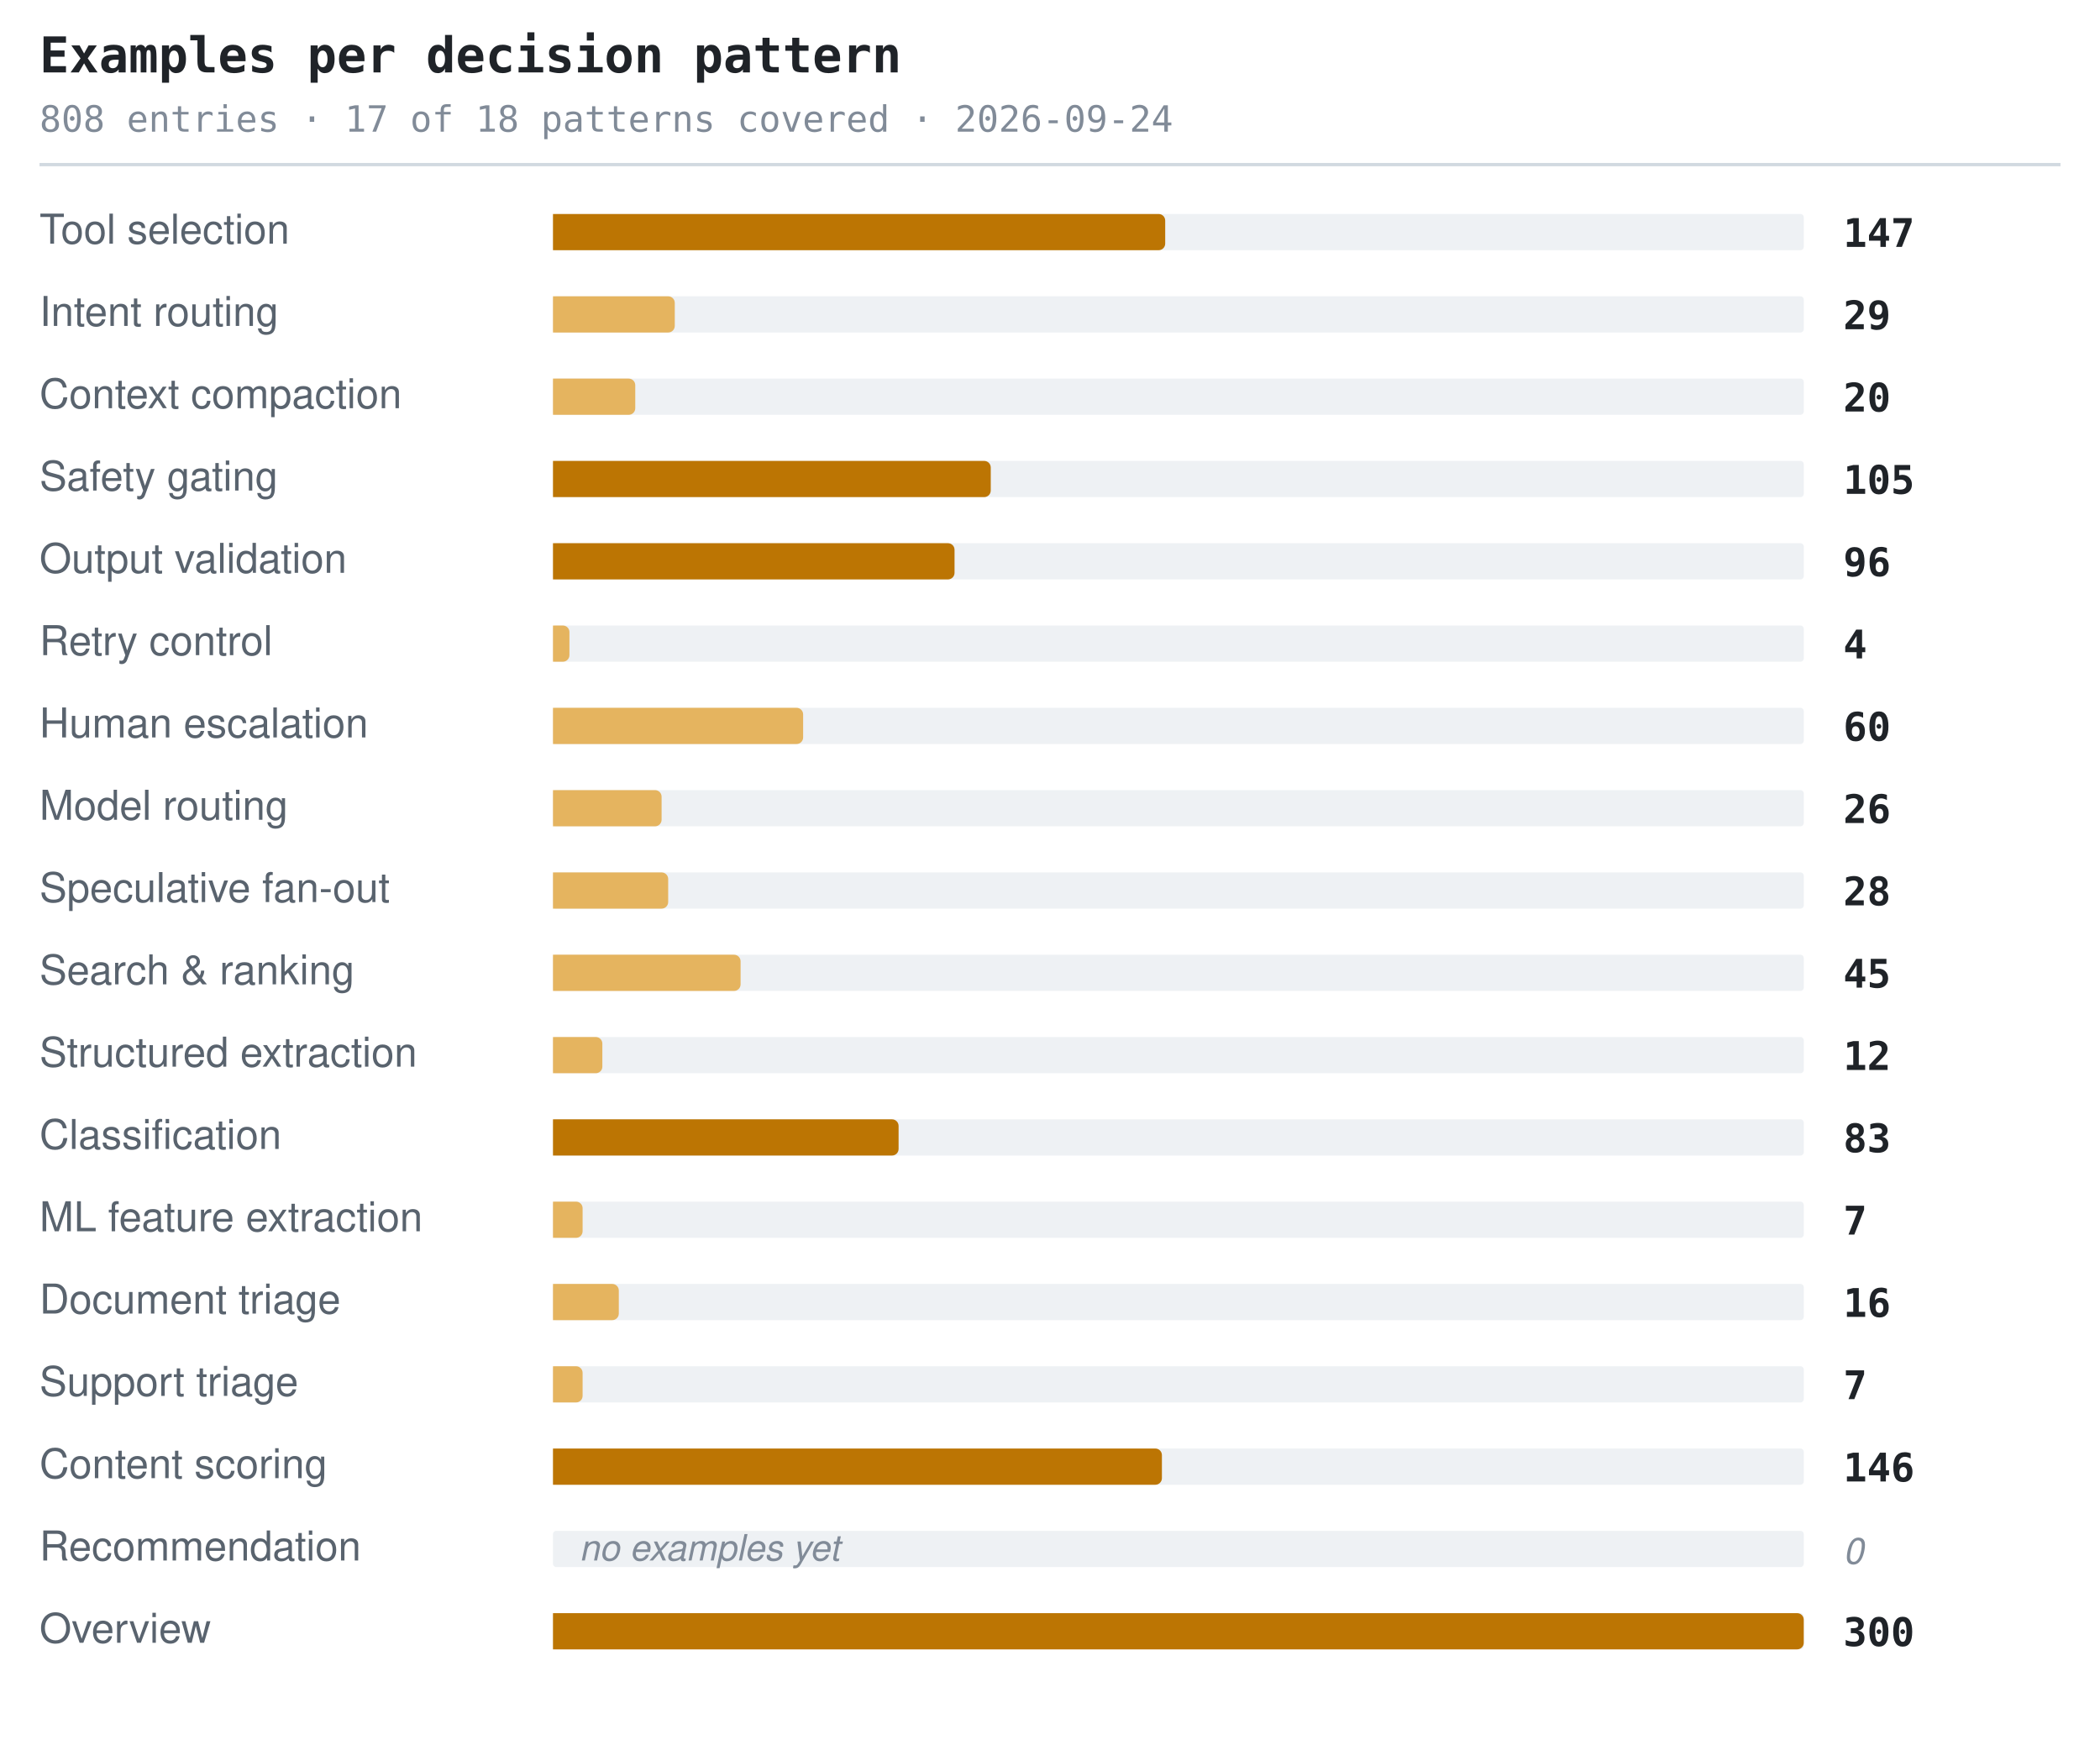
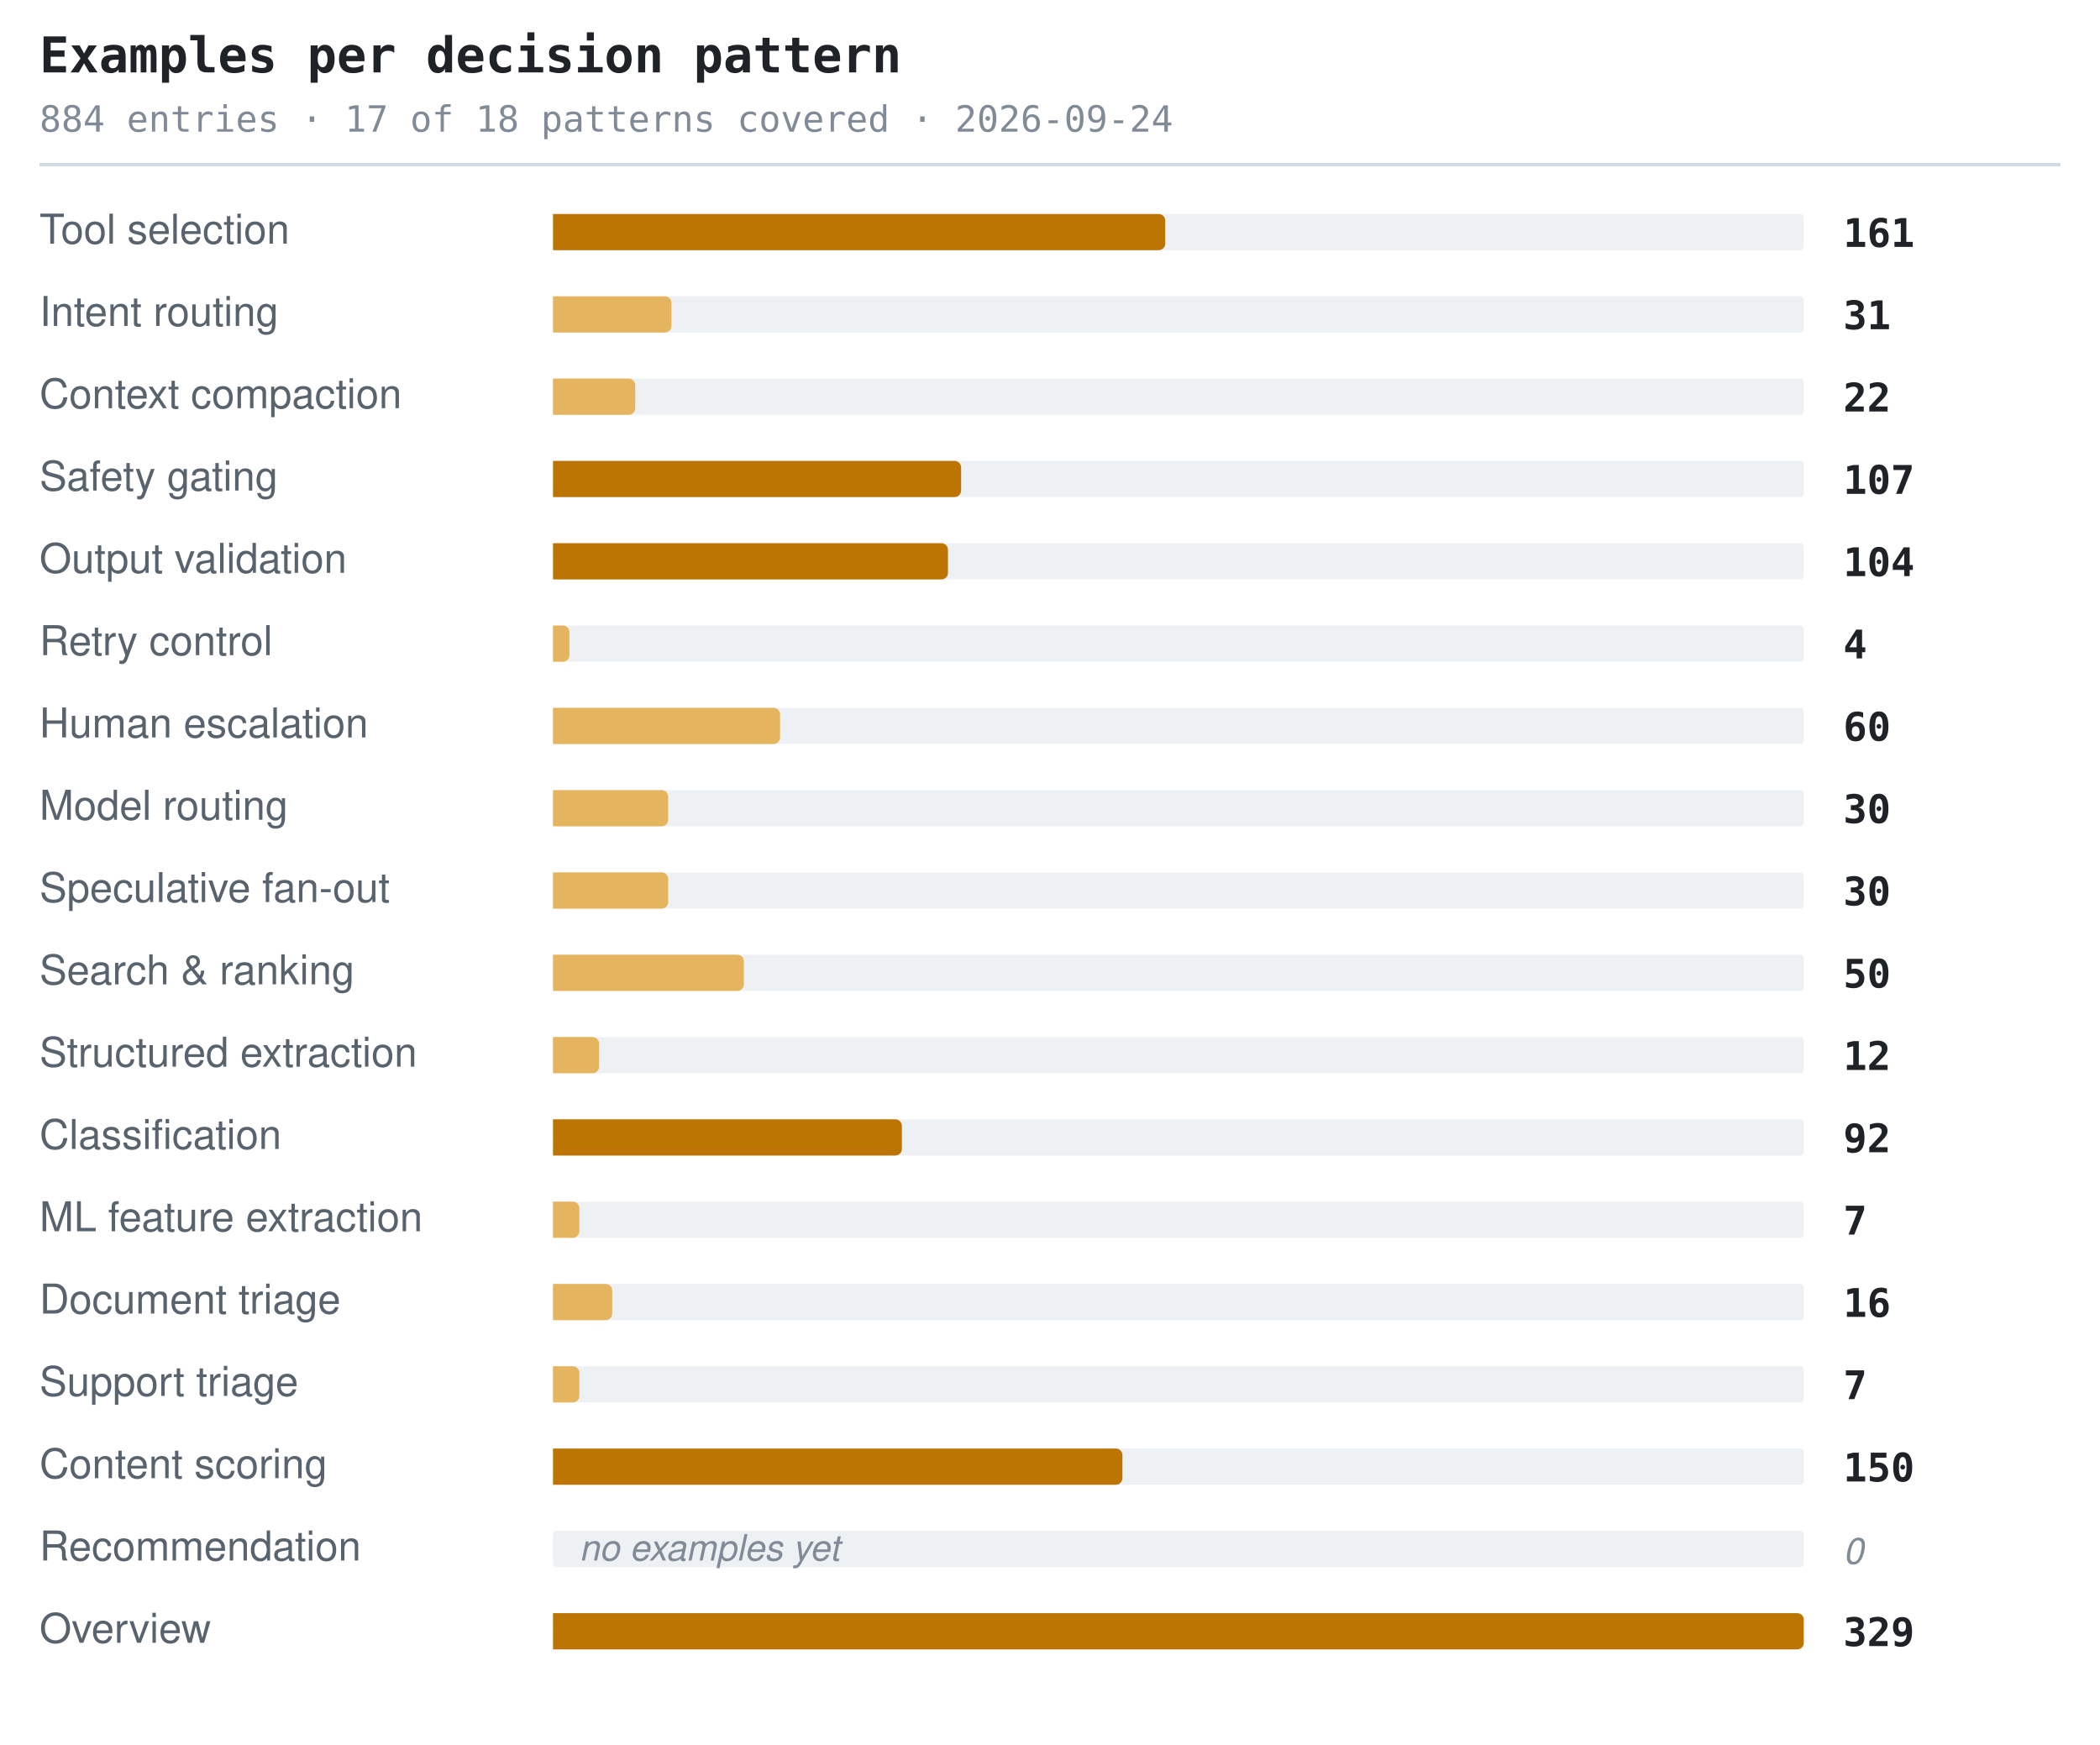
<svg xmlns="http://www.w3.org/2000/svg" width="638" height="530" viewBox="0 0 638 530" role="img" aria-label="Examples per decision pattern">
  <style>.t{font:600 15px ui-monospace,SFMono-Regular,'SF Mono',Menlo,Consolas,monospace;fill:#1f2328}.s{font:11px ui-monospace,SFMono-Regular,'SF Mono',Menlo,Consolas,monospace;fill:#818b98}.l{font:12.5px -apple-system,BlinkMacSystemFont,'Segoe UI',Helvetica,Arial,sans-serif;fill:#59636e}.n{font:600 12px ui-monospace,SFMono-Regular,'SF Mono',Menlo,Consolas,monospace;fill:#1f2328}.g{font:italic 11px -apple-system,BlinkMacSystemFont,'Segoe UI',Helvetica,Arial,sans-serif;fill:#818b98}</style>
  <text x="12" y="22" class="t">Examples per decision pattern</text>
-   <text x="12" y="40" class="s">808 entries · 17 of 18 patterns covered · 2026-09-24</text>
+   <text x="12" y="40" class="s">884 entries · 17 of 18 patterns covered · 2026-09-24</text>
  <line x1="12" y1="50" x2="626" y2="50" stroke="#d1d9e0" stroke-width="1" />
  <text x="12" y="74" class="l">Tool selection</text>
  <rect x="168" y="65" width="380" height="11" rx="1" fill="#eef1f4" />
  <path d="M168 65h184a2 2 0 0 1 2 2v7a2 2 0 0 1-2 2h-184z" fill="#bc7503" />
-   <text x="560" y="75" class="n">147</text>
+   <text x="560" y="75" class="n">161</text>
  <text x="12" y="99" class="l">Intent routing</text>
  <rect x="168" y="90" width="380" height="11" rx="1" fill="#eef1f4" />
-   <path d="M168 90h35a2 2 0 0 1 2 2v7a2 2 0 0 1-2 2h-35z" fill="#e5b45f" />
-   <text x="560" y="100" class="n">29</text>
+   <path d="M168 90h34a2 2 0 0 1 2 2v7a2 2 0 0 1-2 2h-34z" fill="#e5b45f" />
+   <text x="560" y="100" class="n">31</text>
  <text x="12" y="124" class="l">Context compaction</text>
  <rect x="168" y="115" width="380" height="11" rx="1" fill="#eef1f4" />
  <path d="M168 115h23a2 2 0 0 1 2 2v7a2 2 0 0 1-2 2h-23z" fill="#e5b45f" />
-   <text x="560" y="125" class="n">20</text>
+   <text x="560" y="125" class="n">22</text>
  <text x="12" y="149" class="l">Safety gating</text>
  <rect x="168" y="140" width="380" height="11" rx="1" fill="#eef1f4" />
-   <path d="M168 140h131a2 2 0 0 1 2 2v7a2 2 0 0 1-2 2h-131z" fill="#bc7503" />
-   <text x="560" y="150" class="n">105</text>
+   <path d="M168 140h122a2 2 0 0 1 2 2v7a2 2 0 0 1-2 2h-122z" fill="#bc7503" />
+   <text x="560" y="150" class="n">107</text>
  <text x="12" y="174" class="l">Output validation</text>
  <rect x="168" y="165" width="380" height="11" rx="1" fill="#eef1f4" />
-   <path d="M168 165h120a2 2 0 0 1 2 2v7a2 2 0 0 1-2 2h-120z" fill="#bc7503" />
-   <text x="560" y="175" class="n">96</text>
+   <path d="M168 165h118a2 2 0 0 1 2 2v7a2 2 0 0 1-2 2h-118z" fill="#bc7503" />
+   <text x="560" y="175" class="n">104</text>
  <text x="12" y="199" class="l">Retry control</text>
  <rect x="168" y="190" width="380" height="11" rx="1" fill="#eef1f4" />
  <path d="M168 190h3a2 2 0 0 1 2 2v7a2 2 0 0 1-2 2h-3z" fill="#e5b45f" />
  <text x="560" y="200" class="n">4</text>
  <text x="12" y="224" class="l">Human escalation</text>
  <rect x="168" y="215" width="380" height="11" rx="1" fill="#eef1f4" />
-   <path d="M168 215h74a2 2 0 0 1 2 2v7a2 2 0 0 1-2 2h-74z" fill="#e5b45f" />
+   <path d="M168 215h67a2 2 0 0 1 2 2v7a2 2 0 0 1-2 2h-67z" fill="#e5b45f" />
  <text x="560" y="225" class="n">60</text>
  <text x="12" y="249" class="l">Model routing</text>
  <rect x="168" y="240" width="380" height="11" rx="1" fill="#eef1f4" />
-   <path d="M168 240h31a2 2 0 0 1 2 2v7a2 2 0 0 1-2 2h-31z" fill="#e5b45f" />
-   <text x="560" y="250" class="n">26</text>
+   <path d="M168 240h33a2 2 0 0 1 2 2v7a2 2 0 0 1-2 2h-33z" fill="#e5b45f" />
+   <text x="560" y="250" class="n">30</text>
  <text x="12" y="274" class="l">Speculative fan-out</text>
  <rect x="168" y="265" width="380" height="11" rx="1" fill="#eef1f4" />
  <path d="M168 265h33a2 2 0 0 1 2 2v7a2 2 0 0 1-2 2h-33z" fill="#e5b45f" />
-   <text x="560" y="275" class="n">28</text>
+   <text x="560" y="275" class="n">30</text>
  <text x="12" y="299" class="l">Search &amp; ranking</text>
  <rect x="168" y="290" width="380" height="11" rx="1" fill="#eef1f4" />
-   <path d="M168 290h55a2 2 0 0 1 2 2v7a2 2 0 0 1-2 2h-55z" fill="#e5b45f" />
-   <text x="560" y="300" class="n">45</text>
+   <path d="M168 290h56a2 2 0 0 1 2 2v7a2 2 0 0 1-2 2h-56z" fill="#e5b45f" />
+   <text x="560" y="300" class="n">50</text>
  <text x="12" y="324" class="l">Structured extraction</text>
  <rect x="168" y="315" width="380" height="11" rx="1" fill="#eef1f4" />
-   <path d="M168 315h13a2 2 0 0 1 2 2v7a2 2 0 0 1-2 2h-13z" fill="#e5b45f" />
+   <path d="M168 315h12a2 2 0 0 1 2 2v7a2 2 0 0 1-2 2h-12z" fill="#e5b45f" />
  <text x="560" y="325" class="n">12</text>
  <text x="12" y="349" class="l">Classification</text>
  <rect x="168" y="340" width="380" height="11" rx="1" fill="#eef1f4" />
-   <path d="M168 340h103a2 2 0 0 1 2 2v7a2 2 0 0 1-2 2h-103z" fill="#bc7503" />
-   <text x="560" y="350" class="n">83</text>
+   <path d="M168 340h104a2 2 0 0 1 2 2v7a2 2 0 0 1-2 2h-104z" fill="#bc7503" />
+   <text x="560" y="350" class="n">92</text>
  <text x="12" y="374" class="l">ML feature extraction</text>
  <rect x="168" y="365" width="380" height="11" rx="1" fill="#eef1f4" />
-   <path d="M168 365h7a2 2 0 0 1 2 2v7a2 2 0 0 1-2 2h-7z" fill="#e5b45f" />
+   <path d="M168 365h6a2 2 0 0 1 2 2v7a2 2 0 0 1-2 2h-6z" fill="#e5b45f" />
  <text x="560" y="375" class="n">7</text>
  <text x="12" y="399" class="l">Document triage</text>
  <rect x="168" y="390" width="380" height="11" rx="1" fill="#eef1f4" />
-   <path d="M168 390h18a2 2 0 0 1 2 2v7a2 2 0 0 1-2 2h-18z" fill="#e5b45f" />
+   <path d="M168 390h16a2 2 0 0 1 2 2v7a2 2 0 0 1-2 2h-16z" fill="#e5b45f" />
  <text x="560" y="400" class="n">16</text>
  <text x="12" y="424" class="l">Support triage</text>
  <rect x="168" y="415" width="380" height="11" rx="1" fill="#eef1f4" />
-   <path d="M168 415h7a2 2 0 0 1 2 2v7a2 2 0 0 1-2 2h-7z" fill="#e5b45f" />
+   <path d="M168 415h6a2 2 0 0 1 2 2v7a2 2 0 0 1-2 2h-6z" fill="#e5b45f" />
  <text x="560" y="425" class="n">7</text>
  <text x="12" y="449" class="l">Content scoring</text>
  <rect x="168" y="440" width="380" height="11" rx="1" fill="#eef1f4" />
-   <path d="M168 440h183a2 2 0 0 1 2 2v7a2 2 0 0 1-2 2h-183z" fill="#bc7503" />
-   <text x="560" y="450" class="n">146</text>
+   <path d="M168 440h171a2 2 0 0 1 2 2v7a2 2 0 0 1-2 2h-171z" fill="#bc7503" />
+   <text x="560" y="450" class="n">150</text>
  <text x="12" y="474" class="l">Recommendation</text>
  <rect x="168" y="465" width="380" height="11" rx="1" fill="#eef1f4" />
  <text x="176" y="474" class="g">no examples yet</text>
  <text x="560" y="475" class="g">0</text>
  <text x="12" y="499" class="l">Overview</text>
  <rect x="168" y="490" width="380" height="11" rx="1" fill="#eef1f4" />
  <path d="M168 490h378a2 2 0 0 1 2 2v7a2 2 0 0 1-2 2h-378z" fill="#bc7503" />
-   <text x="560" y="500" class="n">300</text>
+   <text x="560" y="500" class="n">329</text>
</svg>
